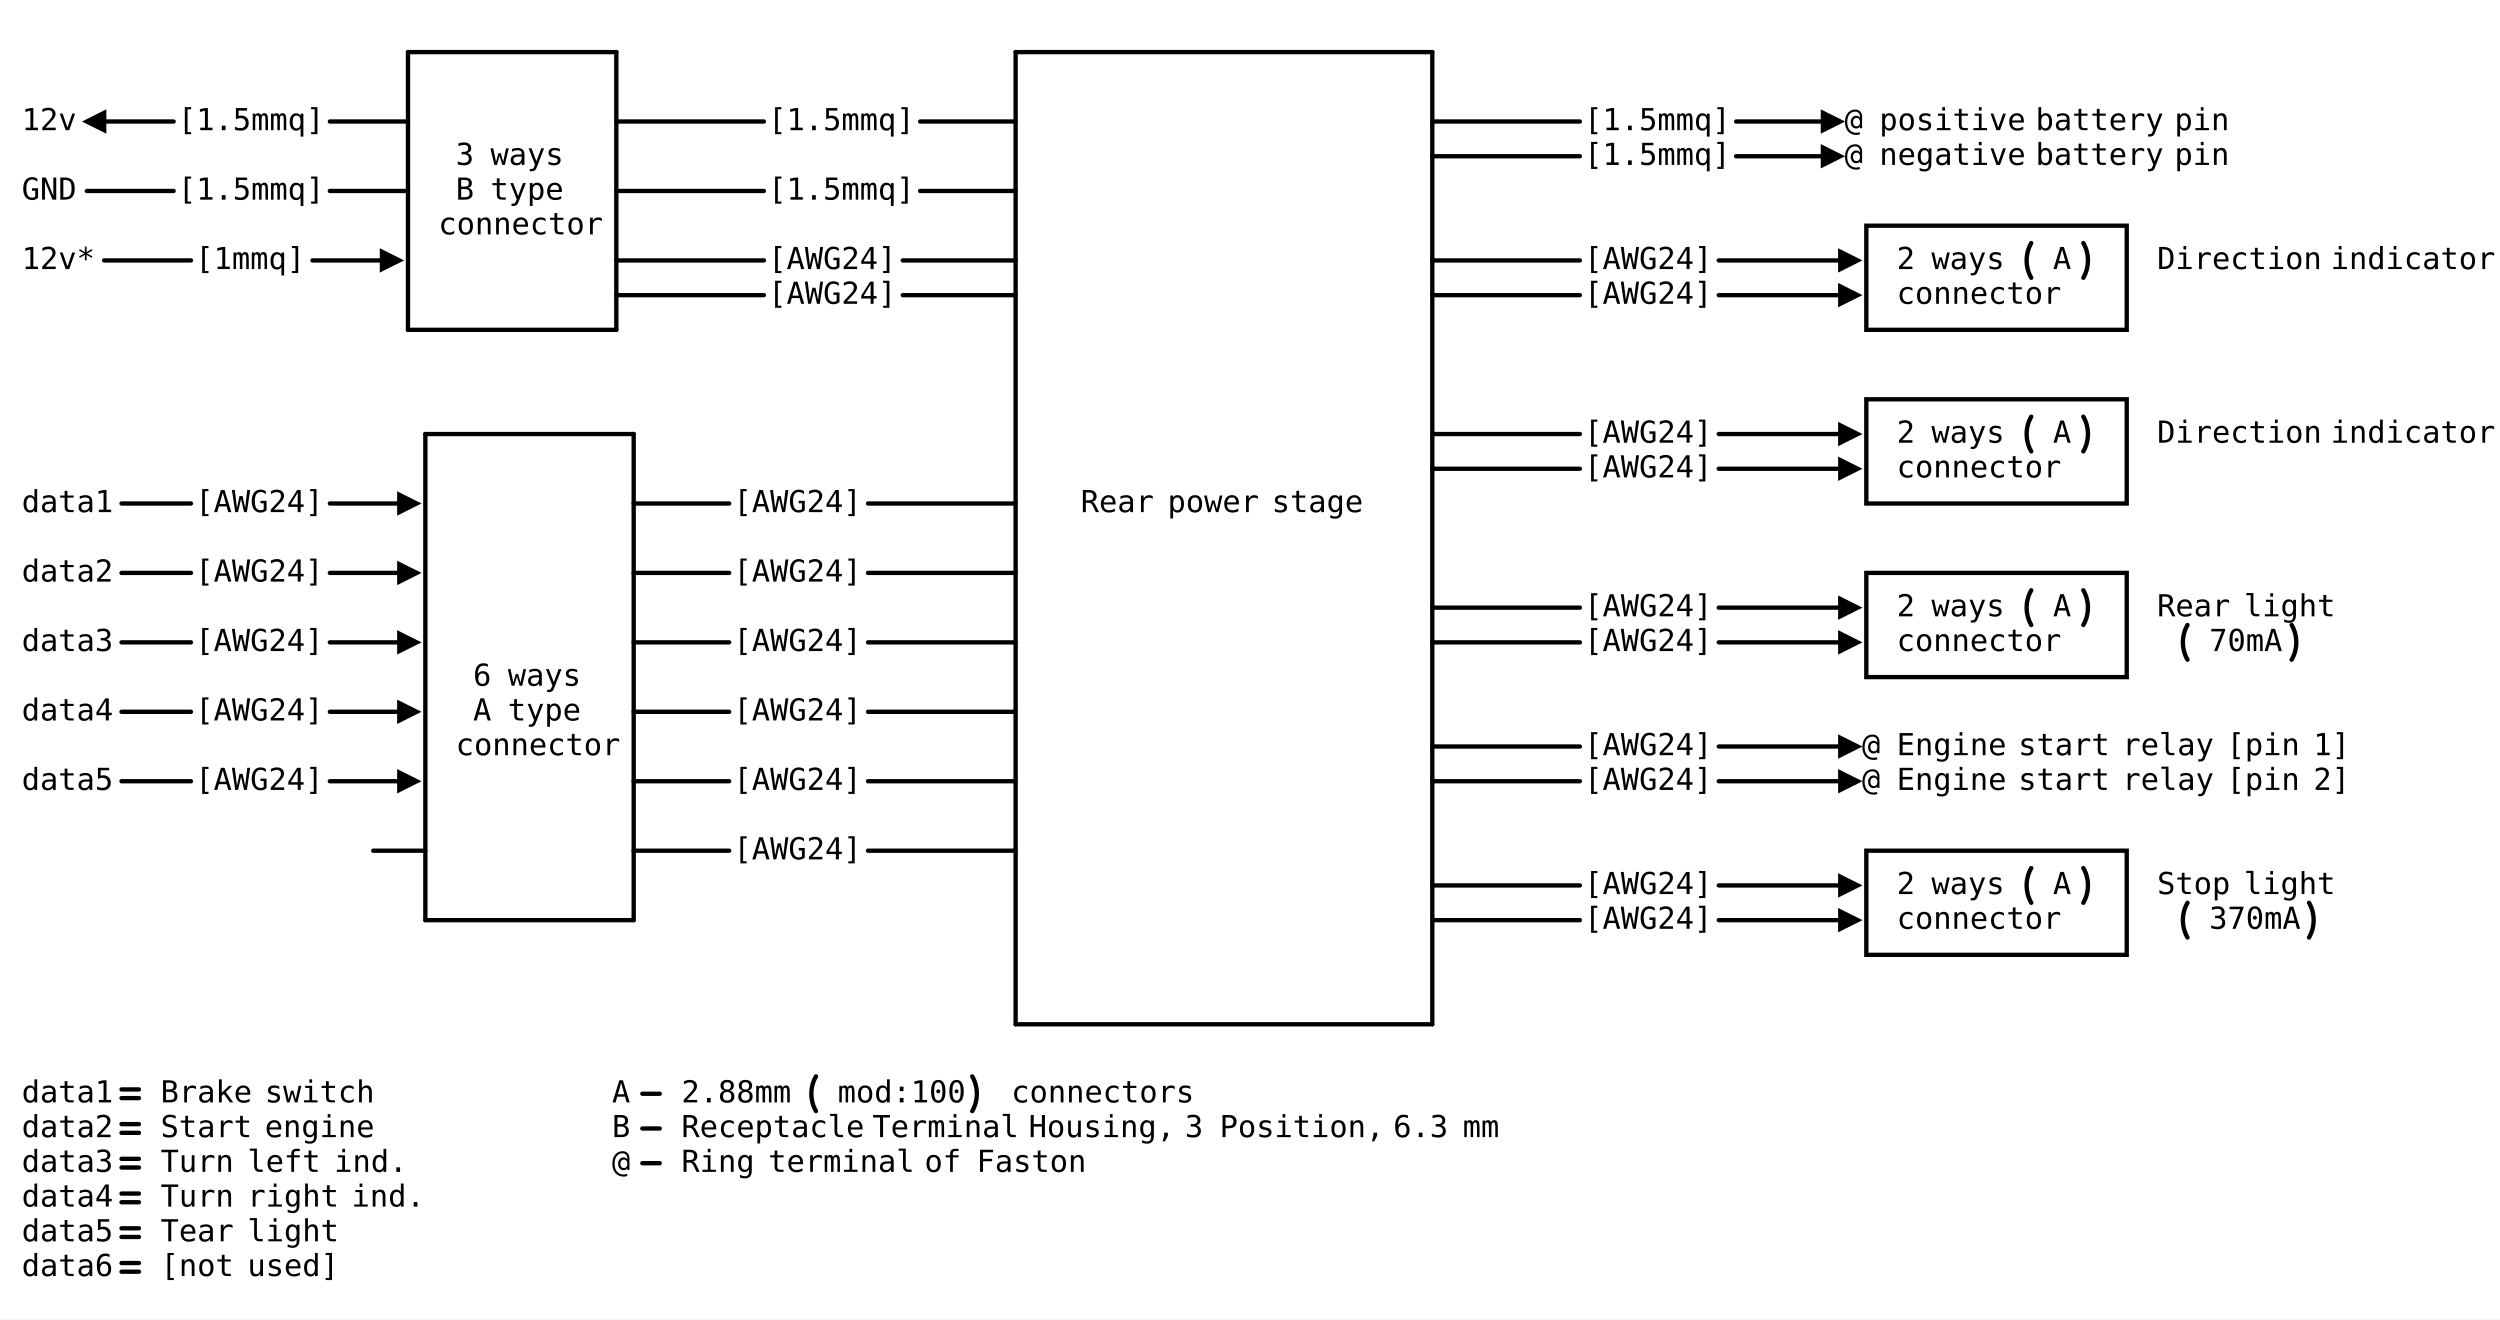
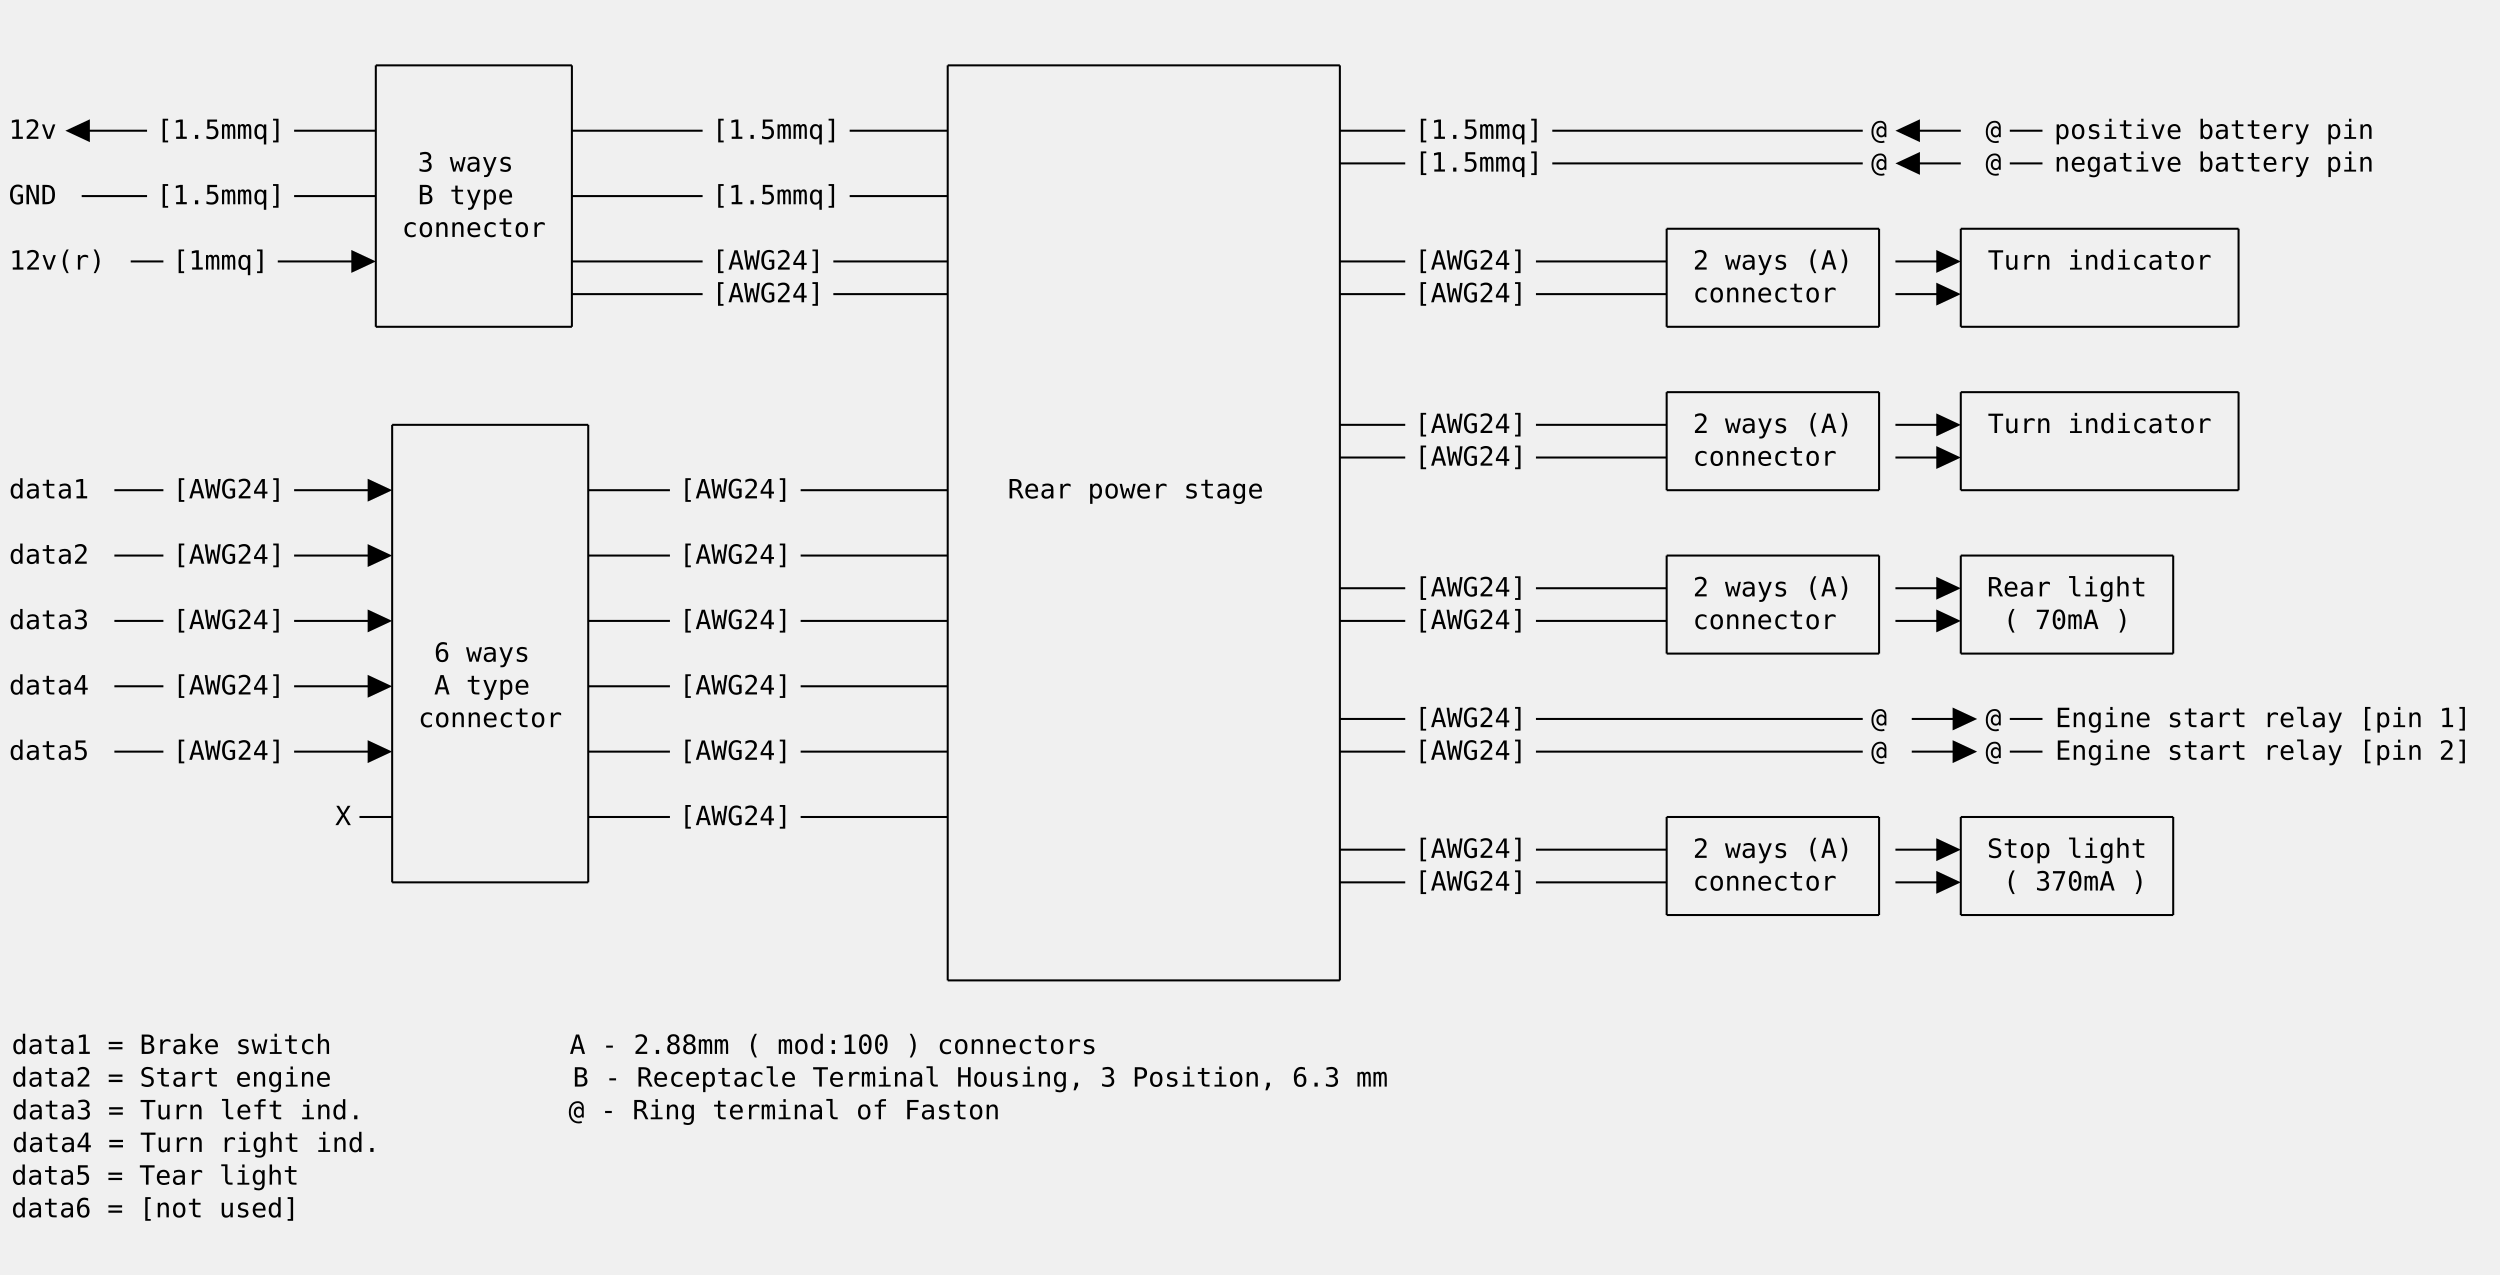
- <svg xmlns="http://www.w3.org/2000/svg" width="1152" height="608" class="svgbob">
-   <style>.svgbob line, .svgbob path, .svgbob circle, .svgbob rect, .svgbob polygon {
-   stroke: black;
-   stroke-width: 2;
-   stroke-opacity: 1;
-   fill-opacity: 1;
-   stroke-linecap: round;
-   stroke-linejoin: miter;
- }
- 
- .svgbob text {
-   white-space: pre;
-   fill: black;
-   font-family: Iosevka Fixed, monospace;
-   font-size: 14px;
- }
- 
- .svgbob rect.backdrop {
-   stroke: none;
-   fill: white;
- }
- 
- .svgbob .broken {
-   stroke-dasharray: 8;
- }
- 
- .svgbob .filled {
-   fill: black;
- }
- 
- .svgbob .bg_filled {
-   fill: white;
-   stroke-width: 1;
- }
- 
- .svgbob .nofill {
-   fill: white;
- }
- 
- .svgbob .end_marked_arrow {
-   marker-end: url(#arrow);
- }
- 
- .svgbob .start_marked_arrow {
-   marker-start: url(#arrow);
- }
- 
- .svgbob .end_marked_diamond {
-   marker-end: url(#diamond);
- }
- 
- .svgbob .start_marked_diamond {
-   marker-start: url(#diamond);
- }
- 
- .svgbob .end_marked_circle {
-   marker-end: url(#circle);
- }
- 
- .svgbob .start_marked_circle {
-   marker-start: url(#circle);
- }
- 
- .svgbob .end_marked_open_circle {
-   marker-end: url(#open_circle);
- }
- 
- .svgbob .start_marked_open_circle {
-   marker-start: url(#open_circle);
- }
- 
- .svgbob .end_marked_big_open_circle {
-   marker-end: url(#big_open_circle);
- }
- 
- .svgbob .start_marked_big_open_circle {
-   marker-start: url(#big_open_circle);
- }
- 
- </style>
-   <defs>
-     <marker id="arrow" viewBox="-2 -2 8 8" refX="4" refY="2" markerWidth="7" markerHeight="7" orient="auto-start-reverse">
-       <polygon points="0,0 0,4 4,2 0,0" />
-     </marker>
-     <marker id="diamond" viewBox="-2 -2 8 8" refX="4" refY="2" markerWidth="7" markerHeight="7" orient="auto-start-reverse">
-       <polygon points="0,2 2,0 4,2 2,4 0,2" />
-     </marker>
-     <marker id="circle" viewBox="0 0 8 8" refX="4" refY="4" markerWidth="7" markerHeight="7" orient="auto-start-reverse">
-       <circle cx="4" cy="4" r="2" class="filled" />
-     </marker>
-     <marker id="open_circle" viewBox="0 0 8 8" refX="4" refY="4" markerWidth="7" markerHeight="7" orient="auto-start-reverse">
-       <circle cx="4" cy="4" r="2" class="bg_filled" />
-     </marker>
-     <marker id="big_open_circle" viewBox="0 0 8 8" refX="4" refY="4" markerWidth="7" markerHeight="7" orient="auto-start-reverse">
-       <circle cx="4" cy="4" r="3" class="bg_filled" />
-     </marker>
-   </defs>
-   <rect class="backdrop" x="0" y="0" width="1152" height="608" />
-   <rect x="860" y="104" width="120" height="48" class="solid nofill" rx="0" />
-   <text x="874" y="124">2</text>
-   <text x="890" y="124">ways</text>
-   <path d="M 936,112 A 16,16 0,0,0 936,128" class="nofill" />
-   <text x="946" y="124">A</text>
-   <text x="874" y="140">connector</text>
-   <path d="M 960,112 A 16,16 0,0,1 960,128" class="nofill" />
-   <rect x="860" y="184" width="120" height="48" class="solid nofill" rx="0" />
-   <text x="874" y="204">2</text>
-   <text x="890" y="204">ways</text>
-   <path d="M 936,192 A 16,16 0,0,0 936,208" class="nofill" />
-   <text x="946" y="204">A</text>
-   <text x="874" y="220">connector</text>
-   <path d="M 960,192 A 16,16 0,0,1 960,208" class="nofill" />
-   <rect x="860" y="264" width="120" height="48" class="solid nofill" rx="0" />
-   <text x="874" y="284">2</text>
-   <text x="890" y="284">ways</text>
-   <path d="M 936,272 A 16,16 0,0,0 936,288" class="nofill" />
-   <text x="946" y="284">A</text>
-   <text x="874" y="300">connector</text>
-   <path d="M 960,272 A 16,16 0,0,1 960,288" class="nofill" />
-   <rect x="860" y="392" width="120" height="48" class="solid nofill" rx="0" />
-   <text x="874" y="412">2</text>
-   <text x="890" y="412">ways</text>
-   <path d="M 936,400 A 16,16 0,0,0 936,416" class="nofill" />
-   <text x="946" y="412">A</text>
-   <text x="874" y="428">connector</text>
-   <path d="M 960,400 A 16,16 0,0,1 960,416" class="nofill" />
-   <text x="354" y="60">[1.5mmq]</text>
-   <text x="354" y="92">[1.5mmq]</text>
-   <line x1="144" y1="120" x2="176" y2="120" class="solid" />
-   <polygon points="176,116 184,120 176,124" class="filled" />
-   <text x="354" y="124">[AWG24]</text>
-   <text x="354" y="140">[AWG24]</text>
-   <text x="730" y="60">[1.5mmq]</text>
-   <text x="730" y="76">[1.5mmq]</text>
-   <text x="730" y="124">[AWG24]</text>
-   <text x="730" y="140">[AWG24]</text>
-   <text x="730" y="204">[AWG24]</text>
-   <text x="730" y="220">[AWG24]</text>
-   <text x="730" y="284">[AWG24]</text>
-   <text x="730" y="300">[AWG24]</text>
-   <text x="730" y="348">[AWG24]</text>
-   <text x="730" y="364">[AWG24]</text>
-   <text x="730" y="412">[AWG24]</text>
-   <text x="730" y="428">[AWG24]</text>
-   <text x="10" y="60">12v</text>
-   <polygon points="48,52 40,56 48,60" class="filled" />
-   <line x1="48" y1="56" x2="80" y2="56" class="solid" />
-   <text x="82" y="60">[1.5mmq]</text>
-   <line x1="800" y1="56" x2="840" y2="56" class="solid" />
-   <polygon points="840,52 848,56 840,60" class="filled" />
-   <text x="850" y="60">@</text>
-   <line x1="800" y1="72" x2="840" y2="72" class="solid" />
-   <polygon points="840,68 848,72 840,76" class="filled" />
-   <text x="850" y="76">@</text>
-   <text x="866" y="60">positive</text>
-   <text x="866" y="76">negative</text>
-   <text x="938" y="60">battery</text>
-   <text x="938" y="76">battery</text>
-   <text x="1002" y="60">pin</text>
-   <text x="1002" y="76">pin</text>
-   <text x="210" y="76">3</text>
-   <text x="226" y="76">ways</text>
-   <text x="210" y="92">B</text>
-   <text x="226" y="92">type</text>
-   <text x="202" y="108">connector</text>
-   <text x="10" y="92">GND</text>
-   <line x1="40" y1="88" x2="80" y2="88" class="solid" />
-   <text x="82" y="92">[1.5mmq]</text>
-   <line x1="792" y1="120" x2="848" y2="120" class="solid" />
-   <polygon points="848,116 856,120 848,124" class="filled" />
-   <line x1="792" y1="136" x2="848" y2="136" class="solid" />
-   <polygon points="848,132 856,136 848,140" class="filled" />
-   <text x="10" y="124">12v*</text>
-   <line x1="48" y1="120" x2="88" y2="120" class="solid" />
-   <text x="90" y="124">[1mmq]</text>
-   <text x="994" y="124">Direction</text>
-   <text x="1074" y="124">indicator</text>
-   <line x1="792" y1="200" x2="848" y2="200" class="solid" />
-   <polygon points="848,196 856,200 848,204" class="filled" />
-   <line x1="792" y1="216" x2="848" y2="216" class="solid" />
-   <polygon points="848,212 856,216 848,220" class="filled" />
-   <line x1="152" y1="232" x2="184" y2="232" class="solid" />
-   <polygon points="184,228 192,232 184,236" class="filled" />
-   <text x="338" y="236">[AWG24]</text>
-   <line x1="152" y1="264" x2="184" y2="264" class="solid" />
-   <polygon points="184,260 192,264 184,268" class="filled" />
-   <text x="338" y="268">[AWG24]</text>
-   <line x1="152" y1="296" x2="184" y2="296" class="solid" />
-   <polygon points="184,292 192,296 184,300" class="filled" />
-   <text x="338" y="300">[AWG24]</text>
-   <line x1="152" y1="328" x2="184" y2="328" class="solid" />
-   <polygon points="184,324 192,328 184,332" class="filled" />
-   <text x="338" y="332">[AWG24]</text>
-   <line x1="152" y1="360" x2="184" y2="360" class="solid" />
-   <polygon points="184,356 192,360 184,364" class="filled" />
-   <text x="338" y="364">[AWG24]</text>
-   <text x="338" y="396">[AWG24]</text>
-   <text x="994" y="204">Direction</text>
-   <text x="1074" y="204">indicator</text>
-   <text x="10" y="236">data1</text>
-   <line x1="56" y1="232" x2="88" y2="232" class="solid" />
-   <text x="90" y="236">[AWG24]</text>
-   <text x="498" y="236">Rear</text>
-   <text x="538" y="236">power</text>
-   <text x="586" y="236">stage</text>
-   <text x="10" y="268">data2</text>
-   <line x1="56" y1="264" x2="88" y2="264" class="solid" />
-   <text x="90" y="268">[AWG24]</text>
-   <line x1="792" y1="280" x2="848" y2="280" class="solid" />
-   <polygon points="848,276 856,280 848,284" class="filled" />
-   <line x1="792" y1="296" x2="848" y2="296" class="solid" />
-   <polygon points="848,292 856,296 848,300" class="filled" />
-   <text x="994" y="284">Rear</text>
-   <text x="1034" y="284">light</text>
-   <path d="M 1008,288 A 16,16 0,0,0 1008,304" class="nofill" />
-   <text x="1018" y="300">70mA</text>
-   <path d="M 1056,288 A 16,16 0,0,1 1056,304" class="nofill" />
-   <text x="10" y="300">data3</text>
-   <line x1="56" y1="296" x2="88" y2="296" class="solid" />
-   <text x="90" y="300">[AWG24]</text>
-   <text x="218" y="316">6</text>
-   <text x="234" y="316">ways</text>
-   <text x="218" y="332">A</text>
-   <text x="234" y="332">type</text>
-   <text x="210" y="348">connector</text>
-   <text x="10" y="332">data4</text>
-   <line x1="56" y1="328" x2="88" y2="328" class="solid" />
-   <text x="90" y="332">[AWG24]</text>
-   <line x1="792" y1="344" x2="848" y2="344" class="solid" />
-   <polygon points="848,340 856,344 848,348" class="filled" />
-   <text x="858" y="348">@</text>
-   <line x1="792" y1="360" x2="848" y2="360" class="solid" />
-   <polygon points="848,356 856,360 848,364" class="filled" />
-   <text x="858" y="364">@</text>
-   <text x="874" y="348">Engine</text>
-   <text x="874" y="364">Engine</text>
-   <text x="930" y="348">start</text>
-   <text x="930" y="364">start</text>
-   <text x="978" y="348">relay</text>
-   <text x="978" y="364">relay</text>
-   <text x="1026" y="348">[pin</text>
-   <text x="1026" y="364">[pin</text>
-   <text x="1066" y="348">1]</text>
-   <text x="1066" y="364">2]</text>
-   <text x="10" y="364">data5</text>
-   <line x1="56" y1="360" x2="88" y2="360" class="solid" />
-   <text x="90" y="364">[AWG24]</text>
-   <line x1="792" y1="408" x2="848" y2="408" class="solid" />
-   <polygon points="848,404 856,408 848,412" class="filled" />
-   <line x1="792" y1="424" x2="848" y2="424" class="solid" />
-   <polygon points="848,420 856,424 848,428" class="filled" />
-   <text x="994" y="412">Stop</text>
-   <text x="1034" y="412">light</text>
-   <path d="M 1008,416 A 16,16 0,0,0 1008,432" class="nofill" />
-   <text x="1018" y="428">370mA</text>
-   <path d="M 1064,416 A 16,16 0,0,1 1064,432" class="nofill" />
-   <text x="10" y="508">data1</text>
-   <text x="10" y="524">data2</text>
-   <text x="10" y="540">data3</text>
-   <text x="10" y="556">data4</text>
-   <text x="10" y="572">data5</text>
-   <text x="10" y="588">data6</text>
-   <line x1="56" y1="502" x2="64" y2="502" class="solid" />
-   <line x1="56" y1="506" x2="64" y2="506" class="solid" />
-   <line x1="56" y1="518" x2="64" y2="518" class="solid" />
-   <line x1="56" y1="522" x2="64" y2="522" class="solid" />
-   <line x1="56" y1="534" x2="64" y2="534" class="solid" />
-   <line x1="56" y1="538" x2="64" y2="538" class="solid" />
-   <line x1="56" y1="550" x2="64" y2="550" class="solid" />
-   <line x1="56" y1="554" x2="64" y2="554" class="solid" />
-   <line x1="56" y1="566" x2="64" y2="566" class="solid" />
-   <line x1="56" y1="570" x2="64" y2="570" class="solid" />
-   <line x1="56" y1="582" x2="64" y2="582" class="solid" />
-   <line x1="56" y1="586" x2="64" y2="586" class="solid" />
-   <text x="74" y="508">Brake</text>
-   <text x="122" y="508">switch</text>
-   <text x="74" y="524">Start</text>
-   <text x="122" y="524">engine</text>
-   <text x="74" y="540">Turn</text>
-   <text x="114" y="540">left</text>
-   <text x="154" y="540">ind.</text>
-   <text x="74" y="556">Turn</text>
-   <text x="114" y="556">right</text>
-   <text x="162" y="556">ind.</text>
-   <text x="74" y="572">Tear</text>
-   <text x="114" y="572">light</text>
-   <text x="74" y="588">[not</text>
-   <text x="114" y="588">used]</text>
-   <text x="282" y="508">A</text>
-   <text x="282" y="524">B</text>
-   <text x="282" y="540">@</text>
-   <line x1="296" y1="504" x2="304" y2="504" class="solid" />
-   <line x1="296" y1="520" x2="304" y2="520" class="solid" />
-   <line x1="296" y1="536" x2="304" y2="536" class="solid" />
-   <text x="314" y="508">2.88mm</text>
-   <path d="M 376,496 A 16,16 0,0,0 376,512" class="nofill" />
-   <text x="386" y="508">mod:100</text>
-   <path d="M 448,496 A 16,16 0,0,1 448,512" class="nofill" />
-   <text x="466" y="508">connectors</text>
-   <text x="314" y="524">Receptacle</text>
-   <text x="402" y="524">Terminal</text>
-   <text x="474" y="524">Housing,</text>
-   <text x="546" y="524">3</text>
-   <text x="314" y="540">Ring</text>
-   <text x="354" y="540">terminal</text>
-   <text x="426" y="540">of</text>
-   <text x="450" y="540">Faston</text>
-   <text x="562" y="524">Position,</text>
-   <text x="642" y="524">6.3</text>
-   <text x="674" y="524">mm</text>
-   <g>
-     <line x1="188" y1="24" x2="284" y2="24" class="solid" />
-     <line x1="188" y1="24" x2="188" y2="152" class="solid" />
-     <line x1="284" y1="24" x2="284" y2="152" class="solid" />
-     <line x1="152" y1="56" x2="188" y2="56" class="solid" />
-     <line x1="284" y1="56" x2="352" y2="56" class="solid" />
-     <line x1="152" y1="88" x2="188" y2="88" class="solid" />
-     <line x1="284" y1="88" x2="352" y2="88" class="solid" />
-     <line x1="284" y1="120" x2="352" y2="120" class="solid" />
-     <line x1="284" y1="136" x2="352" y2="136" class="solid" />
-     <line x1="188" y1="152" x2="284" y2="152" class="solid" />
-   </g>
-   <g>
-     <line x1="468" y1="24" x2="660" y2="24" class="solid" />
-     <line x1="468" y1="24" x2="468" y2="472" class="solid" />
-     <line x1="660" y1="24" x2="660" y2="472" class="solid" />
-     <line x1="424" y1="56" x2="468" y2="56" class="solid" />
-     <line x1="660" y1="56" x2="728" y2="56" class="solid" />
-     <line x1="660" y1="72" x2="728" y2="72" class="solid" />
-     <line x1="424" y1="88" x2="468" y2="88" class="solid" />
-     <line x1="416" y1="120" x2="468" y2="120" class="solid" />
-     <line x1="660" y1="120" x2="728" y2="120" class="solid" />
-     <line x1="416" y1="136" x2="468" y2="136" class="solid" />
-     <line x1="660" y1="136" x2="728" y2="136" class="solid" />
-     <line x1="660" y1="200" x2="728" y2="200" class="solid" />
-     <line x1="660" y1="216" x2="728" y2="216" class="solid" />
-     <line x1="400" y1="232" x2="468" y2="232" class="solid" />
-     <line x1="400" y1="264" x2="468" y2="264" class="solid" />
-     <line x1="660" y1="280" x2="728" y2="280" class="solid" />
-     <line x1="400" y1="296" x2="468" y2="296" class="solid" />
-     <line x1="660" y1="296" x2="728" y2="296" class="solid" />
-     <line x1="400" y1="328" x2="468" y2="328" class="solid" />
-     <line x1="660" y1="344" x2="728" y2="344" class="solid" />
-     <line x1="400" y1="360" x2="468" y2="360" class="solid" />
-     <line x1="660" y1="360" x2="728" y2="360" class="solid" />
-     <line x1="400" y1="392" x2="468" y2="392" class="solid" />
-     <line x1="660" y1="408" x2="728" y2="408" class="solid" />
-     <line x1="660" y1="424" x2="728" y2="424" class="solid" />
-     <line x1="468" y1="472" x2="660" y2="472" class="solid" />
-   </g>
-   <g>
-     <line x1="196" y1="200" x2="292" y2="200" class="solid" />
-     <line x1="196" y1="200" x2="196" y2="424" class="solid" />
-     <line x1="292" y1="200" x2="292" y2="424" class="solid" />
-     <line x1="292" y1="232" x2="336" y2="232" class="solid" />
-     <line x1="292" y1="264" x2="336" y2="264" class="solid" />
-     <line x1="292" y1="296" x2="336" y2="296" class="solid" />
-     <line x1="292" y1="328" x2="336" y2="328" class="solid" />
-     <line x1="292" y1="360" x2="336" y2="360" class="solid" />
-     <line x1="172" y1="392" x2="196" y2="392" class="solid" />
-     <line x1="292" y1="392" x2="336" y2="392" class="solid" />
-     <line x1="196" y1="424" x2="292" y2="424" class="solid" />
+ <svg xmlns="http://www.w3.org/2000/svg" version="1.1" height="624" width="1224" viewBox="0 0 1224 624" class="diagram" text-anchor="middle" font-family="monospace" font-size="13px">
+   <path d="M 184,32 L 184,160" fill="none" stroke="black" />
+   <path d="M 192,208 L 192,432" fill="none" stroke="black" />
+   <path d="M 280,32 L 280,160" fill="none" stroke="black" />
+   <path d="M 288,208 L 288,432" fill="none" stroke="black" />
+   <path d="M 464,32 L 464,480" fill="none" stroke="black" />
+   <path d="M 656,32 L 656,480" fill="none" stroke="black" />
+   <path d="M 816,112 L 816,160" fill="none" stroke="black" />
+   <path d="M 816,192 L 816,240" fill="none" stroke="black" />
+   <path d="M 816,272 L 816,320" fill="none" stroke="black" />
+   <path d="M 816,400 L 816,448" fill="none" stroke="black" />
+   <path d="M 920,112 L 920,160" fill="none" stroke="black" />
+   <path d="M 920,192 L 920,240" fill="none" stroke="black" />
+   <path d="M 920,272 L 920,320" fill="none" stroke="black" />
+   <path d="M 920,400 L 920,448" fill="none" stroke="black" />
+   <path d="M 960,112 L 960,160" fill="none" stroke="black" />
+   <path d="M 960,192 L 960,240" fill="none" stroke="black" />
+   <path d="M 960,272 L 960,320" fill="none" stroke="black" />
+   <path d="M 960,400 L 960,448" fill="none" stroke="black" />
+   <path d="M 1064,272 L 1064,320" fill="none" stroke="black" />
+   <path d="M 1064,400 L 1064,448" fill="none" stroke="black" />
+   <path d="M 1096,112 L 1096,160" fill="none" stroke="black" />
+   <path d="M 1096,192 L 1096,240" fill="none" stroke="black" />
+   <path d="M 184,32 L 280,32" fill="none" stroke="black" />
+   <path d="M 464,32 L 656,32" fill="none" stroke="black" />
+   <path d="M 40,64 L 72,64" fill="none" stroke="black" />
+   <path d="M 144,64 L 184,64" fill="none" stroke="black" />
+   <path d="M 280,64 L 344,64" fill="none" stroke="black" />
+   <path d="M 416,64 L 464,64" fill="none" stroke="black" />
+   <path d="M 656,64 L 688,64" fill="none" stroke="black" />
+   <path d="M 760,64 L 912,64" fill="none" stroke="black" />
+   <path d="M 936,64 L 960,64" fill="none" stroke="black" />
+   <path d="M 984,64 L 1000,64" fill="none" stroke="black" />
+   <path d="M 656,80 L 688,80" fill="none" stroke="black" />
+   <path d="M 760,80 L 912,80" fill="none" stroke="black" />
+   <path d="M 936,80 L 960,80" fill="none" stroke="black" />
+   <path d="M 984,80 L 1000,80" fill="none" stroke="black" />
+   <path d="M 40,96 L 72,96" fill="none" stroke="black" />
+   <path d="M 144,96 L 184,96" fill="none" stroke="black" />
+   <path d="M 280,96 L 344,96" fill="none" stroke="black" />
+   <path d="M 416,96 L 464,96" fill="none" stroke="black" />
+   <path d="M 816,112 L 920,112" fill="none" stroke="black" />
+   <path d="M 960,112 L 1096,112" fill="none" stroke="black" />
+   <path d="M 64,128 L 80,128" fill="none" stroke="black" />
+   <path d="M 136,128 L 176,128" fill="none" stroke="black" />
+   <path d="M 280,128 L 344,128" fill="none" stroke="black" />
+   <path d="M 408,128 L 464,128" fill="none" stroke="black" />
+   <path d="M 656,128 L 688,128" fill="none" stroke="black" />
+   <path d="M 752,128 L 816,128" fill="none" stroke="black" />
+   <path d="M 928,128 L 952,128" fill="none" stroke="black" />
+   <path d="M 280,144 L 344,144" fill="none" stroke="black" />
+   <path d="M 408,144 L 464,144" fill="none" stroke="black" />
+   <path d="M 656,144 L 688,144" fill="none" stroke="black" />
+   <path d="M 752,144 L 816,144" fill="none" stroke="black" />
+   <path d="M 928,144 L 952,144" fill="none" stroke="black" />
+   <path d="M 184,160 L 280,160" fill="none" stroke="black" />
+   <path d="M 816,160 L 920,160" fill="none" stroke="black" />
+   <path d="M 960,160 L 1096,160" fill="none" stroke="black" />
+   <path d="M 816,192 L 920,192" fill="none" stroke="black" />
+   <path d="M 960,192 L 1096,192" fill="none" stroke="black" />
+   <path d="M 192,208 L 288,208" fill="none" stroke="black" />
+   <path d="M 656,208 L 688,208" fill="none" stroke="black" />
+   <path d="M 752,208 L 816,208" fill="none" stroke="black" />
+   <path d="M 928,208 L 952,208" fill="none" stroke="black" />
+   <path d="M 656,224 L 688,224" fill="none" stroke="black" />
+   <path d="M 752,224 L 816,224" fill="none" stroke="black" />
+   <path d="M 928,224 L 952,224" fill="none" stroke="black" />
+   <path d="M 56,240 L 80,240" fill="none" stroke="black" />
+   <path d="M 144,240 L 184,240" fill="none" stroke="black" />
+   <path d="M 288,240 L 328,240" fill="none" stroke="black" />
+   <path d="M 392,240 L 464,240" fill="none" stroke="black" />
+   <path d="M 816,240 L 920,240" fill="none" stroke="black" />
+   <path d="M 960,240 L 1096,240" fill="none" stroke="black" />
+   <path d="M 56,272 L 80,272" fill="none" stroke="black" />
+   <path d="M 144,272 L 184,272" fill="none" stroke="black" />
+   <path d="M 288,272 L 328,272" fill="none" stroke="black" />
+   <path d="M 392,272 L 464,272" fill="none" stroke="black" />
+   <path d="M 816,272 L 920,272" fill="none" stroke="black" />
+   <path d="M 960,272 L 1064,272" fill="none" stroke="black" />
+   <path d="M 656,288 L 688,288" fill="none" stroke="black" />
+   <path d="M 752,288 L 816,288" fill="none" stroke="black" />
+   <path d="M 928,288 L 952,288" fill="none" stroke="black" />
+   <path d="M 56,304 L 80,304" fill="none" stroke="black" />
+   <path d="M 144,304 L 184,304" fill="none" stroke="black" />
+   <path d="M 288,304 L 328,304" fill="none" stroke="black" />
+   <path d="M 392,304 L 464,304" fill="none" stroke="black" />
+   <path d="M 656,304 L 688,304" fill="none" stroke="black" />
+   <path d="M 752,304 L 816,304" fill="none" stroke="black" />
+   <path d="M 928,304 L 952,304" fill="none" stroke="black" />
+   <path d="M 816,320 L 920,320" fill="none" stroke="black" />
+   <path d="M 960,320 L 1064,320" fill="none" stroke="black" />
+   <path d="M 56,336 L 80,336" fill="none" stroke="black" />
+   <path d="M 144,336 L 184,336" fill="none" stroke="black" />
+   <path d="M 288,336 L 328,336" fill="none" stroke="black" />
+   <path d="M 392,336 L 464,336" fill="none" stroke="black" />
+   <path d="M 656,352 L 688,352" fill="none" stroke="black" />
+   <path d="M 752,352 L 912,352" fill="none" stroke="black" />
+   <path d="M 936,352 L 960,352" fill="none" stroke="black" />
+   <path d="M 984,352 L 1000,352" fill="none" stroke="black" />
+   <path d="M 56,368 L 80,368" fill="none" stroke="black" />
+   <path d="M 144,368 L 184,368" fill="none" stroke="black" />
+   <path d="M 288,368 L 328,368" fill="none" stroke="black" />
+   <path d="M 392,368 L 464,368" fill="none" stroke="black" />
+   <path d="M 656,368 L 688,368" fill="none" stroke="black" />
+   <path d="M 752,368 L 912,368" fill="none" stroke="black" />
+   <path d="M 936,368 L 960,368" fill="none" stroke="black" />
+   <path d="M 984,368 L 1000,368" fill="none" stroke="black" />
+   <path d="M 176,400 L 192,400" fill="none" stroke="black" />
+   <path d="M 288,400 L 328,400" fill="none" stroke="black" />
+   <path d="M 392,400 L 464,400" fill="none" stroke="black" />
+   <path d="M 816,400 L 920,400" fill="none" stroke="black" />
+   <path d="M 960,400 L 1064,400" fill="none" stroke="black" />
+   <path d="M 656,416 L 688,416" fill="none" stroke="black" />
+   <path d="M 752,416 L 816,416" fill="none" stroke="black" />
+   <path d="M 928,416 L 952,416" fill="none" stroke="black" />
+   <path d="M 192,432 L 288,432" fill="none" stroke="black" />
+   <path d="M 656,432 L 688,432" fill="none" stroke="black" />
+   <path d="M 752,432 L 816,432" fill="none" stroke="black" />
+   <path d="M 928,432 L 952,432" fill="none" stroke="black" />
+   <path d="M 816,448 L 920,448" fill="none" stroke="black" />
+   <path d="M 960,448 L 1064,448" fill="none" stroke="black" />
+   <path d="M 464,480 L 656,480" fill="none" stroke="black" />
+   <polygon class="arrowhead" points="968,368 956,362.4 956,373.6" fill="black" transform="rotate(0,960,368)" />
+   <polygon class="arrowhead" points="968,352 956,346.4 956,357.6" fill="black" transform="rotate(0,960,352)" />
+   <polygon class="arrowhead" points="960,432 948,426.4 948,437.6" fill="black" transform="rotate(0,952,432)" />
+   <polygon class="arrowhead" points="960,416 948,410.4 948,421.6" fill="black" transform="rotate(0,952,416)" />
+   <polygon class="arrowhead" points="960,304 948,298.4 948,309.6" fill="black" transform="rotate(0,952,304)" />
+   <polygon class="arrowhead" points="960,288 948,282.4 948,293.6" fill="black" transform="rotate(0,952,288)" />
+   <polygon class="arrowhead" points="960,224 948,218.4 948,229.6" fill="black" transform="rotate(0,952,224)" />
+   <polygon class="arrowhead" points="960,208 948,202.4 948,213.6" fill="black" transform="rotate(0,952,208)" />
+   <polygon class="arrowhead" points="960,144 948,138.4 948,149.6" fill="black" transform="rotate(0,952,144)" />
+   <polygon class="arrowhead" points="960,128 948,122.4 948,133.6" fill="black" transform="rotate(0,952,128)" />
+   <polygon class="arrowhead" points="944,80 932,74.4 932,85.6" fill="black" transform="rotate(180,936,80)" />
+   <polygon class="arrowhead" points="944,64 932,58.4 932,69.6" fill="black" transform="rotate(180,936,64)" />
+   <polygon class="arrowhead" points="192,368 180,362.4 180,373.6" fill="black" transform="rotate(0,184,368)" />
+   <polygon class="arrowhead" points="192,336 180,330.4 180,341.6" fill="black" transform="rotate(0,184,336)" />
+   <polygon class="arrowhead" points="192,304 180,298.4 180,309.6" fill="black" transform="rotate(0,184,304)" />
+   <polygon class="arrowhead" points="192,272 180,266.4 180,277.6" fill="black" transform="rotate(0,184,272)" />
+   <polygon class="arrowhead" points="192,240 180,234.4 180,245.6" fill="black" transform="rotate(0,184,240)" />
+   <polygon class="arrowhead" points="184,128 172,122.4 172,133.6" fill="black" transform="rotate(0,176,128)" />
+   <polygon class="arrowhead" points="48,64 36,58.4 36,69.6" fill="black" transform="rotate(180,40,64)" />
+   <g class="text">
+     <text x="16" y="68">12v</text>
+     <text x="108" y="68">[1.5mmq]</text>
+     <text x="380" y="68">[1.5mmq]</text>
+     <text x="724" y="68">[1.5mmq]</text>
+     <text x="920" y="68">@</text>
+     <text x="976" y="68">@</text>
+     <text x="1084" y="68">positive battery pin</text>
+     <text x="228" y="84">3 ways</text>
+     <text x="724" y="84">[1.5mmq]</text>
+     <text x="920" y="84">@</text>
+     <text x="976" y="84">@</text>
+     <text x="1084" y="84">negative battery pin</text>
+     <text x="16" y="100">GND</text>
+     <text x="108" y="100">[1.5mmq]</text>
+     <text x="228" y="100">B type</text>
+     <text x="380" y="100">[1.5mmq]</text>
+     <text x="232" y="116">connector</text>
+     <text x="28" y="132">12v(r)</text>
+     <text x="108" y="132">[1mmq]</text>
+     <text x="376" y="132">[AWG24]</text>
+     <text x="720" y="132">[AWG24]</text>
+     <text x="868" y="132">2 ways (A)</text>
+     <text x="1028" y="132">Turn indicator</text>
+     <text x="376" y="148">[AWG24]</text>
+     <text x="720" y="148">[AWG24]</text>
+     <text x="864" y="148">connector</text>
+     <text x="720" y="212">[AWG24]</text>
+     <text x="868" y="212">2 ways (A)</text>
+     <text x="1028" y="212">Turn indicator</text>
+     <text x="720" y="228">[AWG24]</text>
+     <text x="864" y="228">connector</text>
+     <text x="24" y="244">data1</text>
+     <text x="112" y="244">[AWG24]</text>
+     <text x="360" y="244">[AWG24]</text>
+     <text x="556" y="244">Rear power stage</text>
+     <text x="24" y="276">data2</text>
+     <text x="112" y="276">[AWG24]</text>
+     <text x="360" y="276">[AWG24]</text>
+     <text x="720" y="292">[AWG24]</text>
+     <text x="868" y="292">2 ways (A)</text>
+     <text x="1012" y="292">Rear light</text>
+     <text x="24" y="308">data3</text>
+     <text x="112" y="308">[AWG24]</text>
+     <text x="360" y="308">[AWG24]</text>
+     <text x="720" y="308">[AWG24]</text>
+     <text x="864" y="308">connector</text>
+     <text x="1012" y="308">( 70mA )</text>
+     <text x="236" y="324">6 ways</text>
+     <text x="24" y="340">data4</text>
+     <text x="112" y="340">[AWG24]</text>
+     <text x="236" y="340">A type</text>
+     <text x="360" y="340">[AWG24]</text>
+     <text x="240" y="356">connector</text>
+     <text x="720" y="356">[AWG24]</text>
+     <text x="920" y="356">@</text>
+     <text x="976" y="356">@</text>
+     <text x="1108" y="356">Engine start relay [pin 1]</text>
+     <text x="24" y="372">data5</text>
+     <text x="112" y="372">[AWG24]</text>
+     <text x="360" y="372">[AWG24]</text>
+     <text x="720" y="372">[AWG24]</text>
+     <text x="920" y="372">@</text>
+     <text x="976" y="372">@</text>
+     <text x="1108" y="372">Engine start relay [pin 2]</text>
+     <text x="168" y="404">X</text>
+     <text x="360" y="404">[AWG24]</text>
+     <text x="720" y="420">[AWG24]</text>
+     <text x="868" y="420">2 ways (A)</text>
+     <text x="1012" y="420">Stop light</text>
+     <text x="720" y="436">[AWG24]</text>
+     <text x="864" y="436">connector</text>
+     <text x="1016" y="436">( 370mA )</text>
+     <text x="84" y="516">data1 = Brake switch</text>
+     <text x="408" y="516">A - 2.88mm ( mod:100 ) connectors</text>
+     <text x="84" y="532">data2 = Start engine</text>
+     <text x="480" y="532">B - Receptacle Terminal Housing, 3 Position, 6.3 mm</text>
+     <text x="92" y="548">data3 = Turn left ind.</text>
+     <text x="384" y="548">@ - Ring terminal of Faston</text>
+     <text x="96" y="564">data4 = Turn right ind.</text>
+     <text x="76" y="580">data5 = Tear light</text>
+     <text x="76" y="596">data6 = [not used]</text>
  </g>
</svg>
